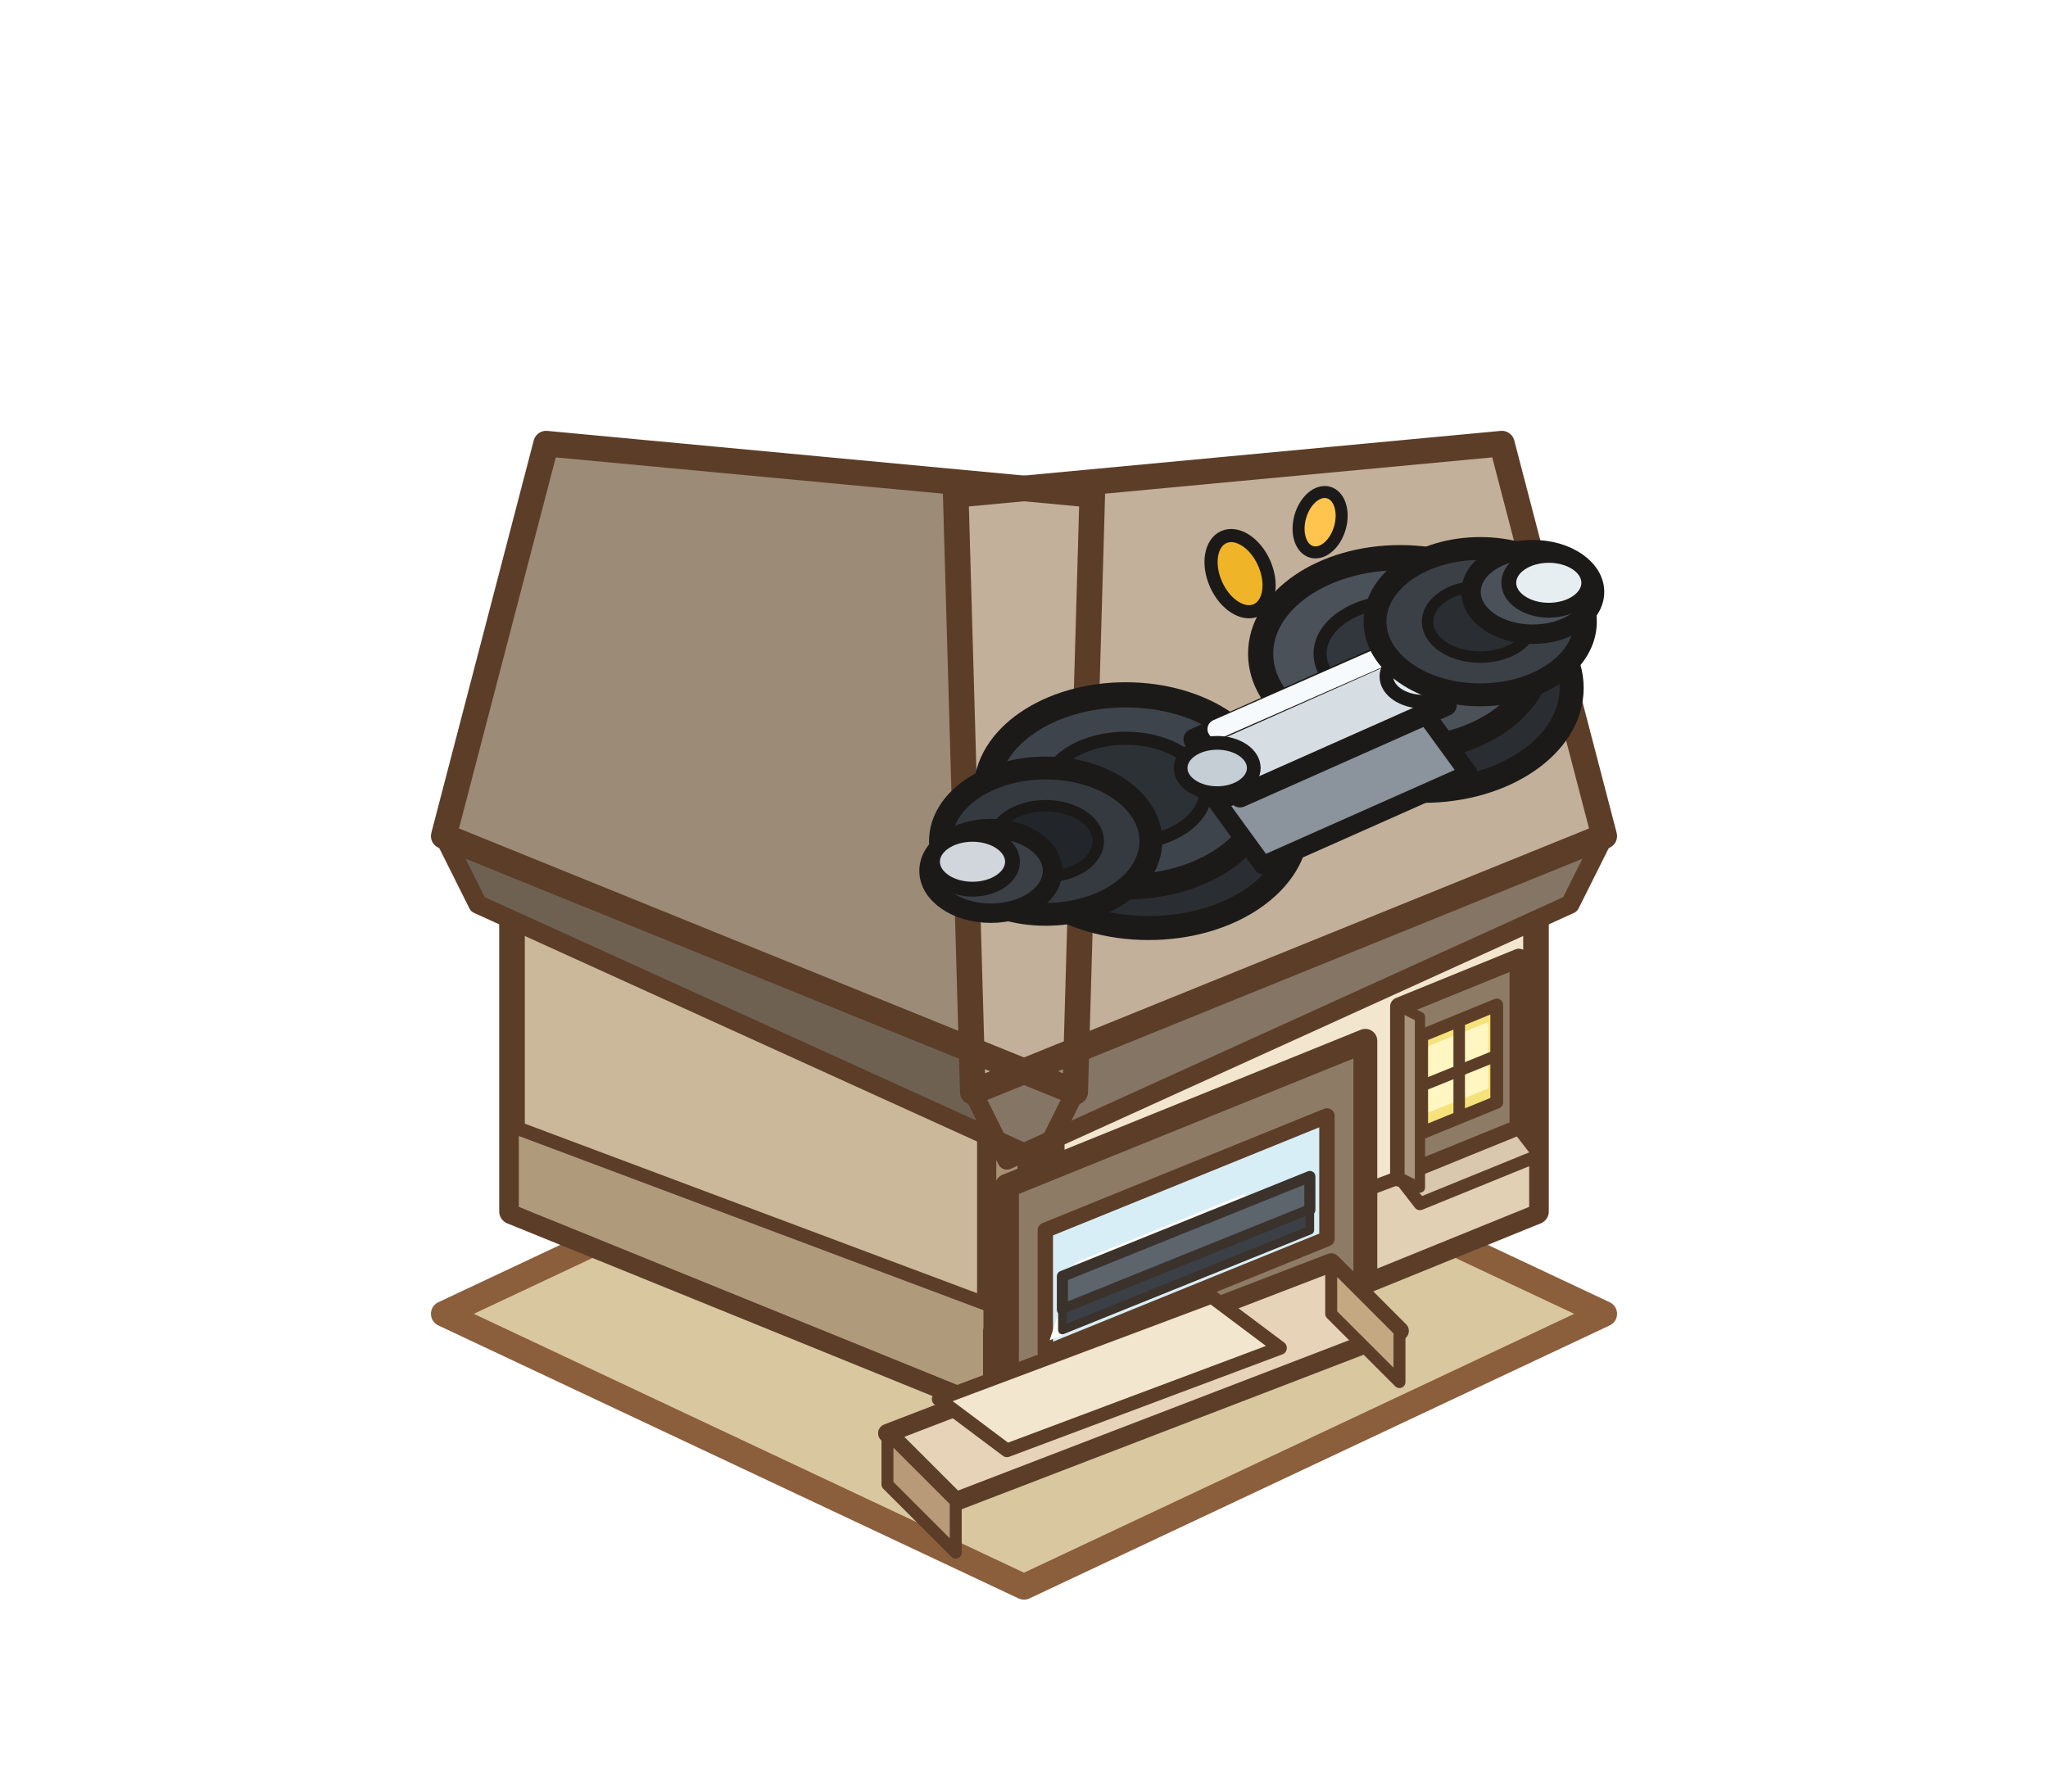
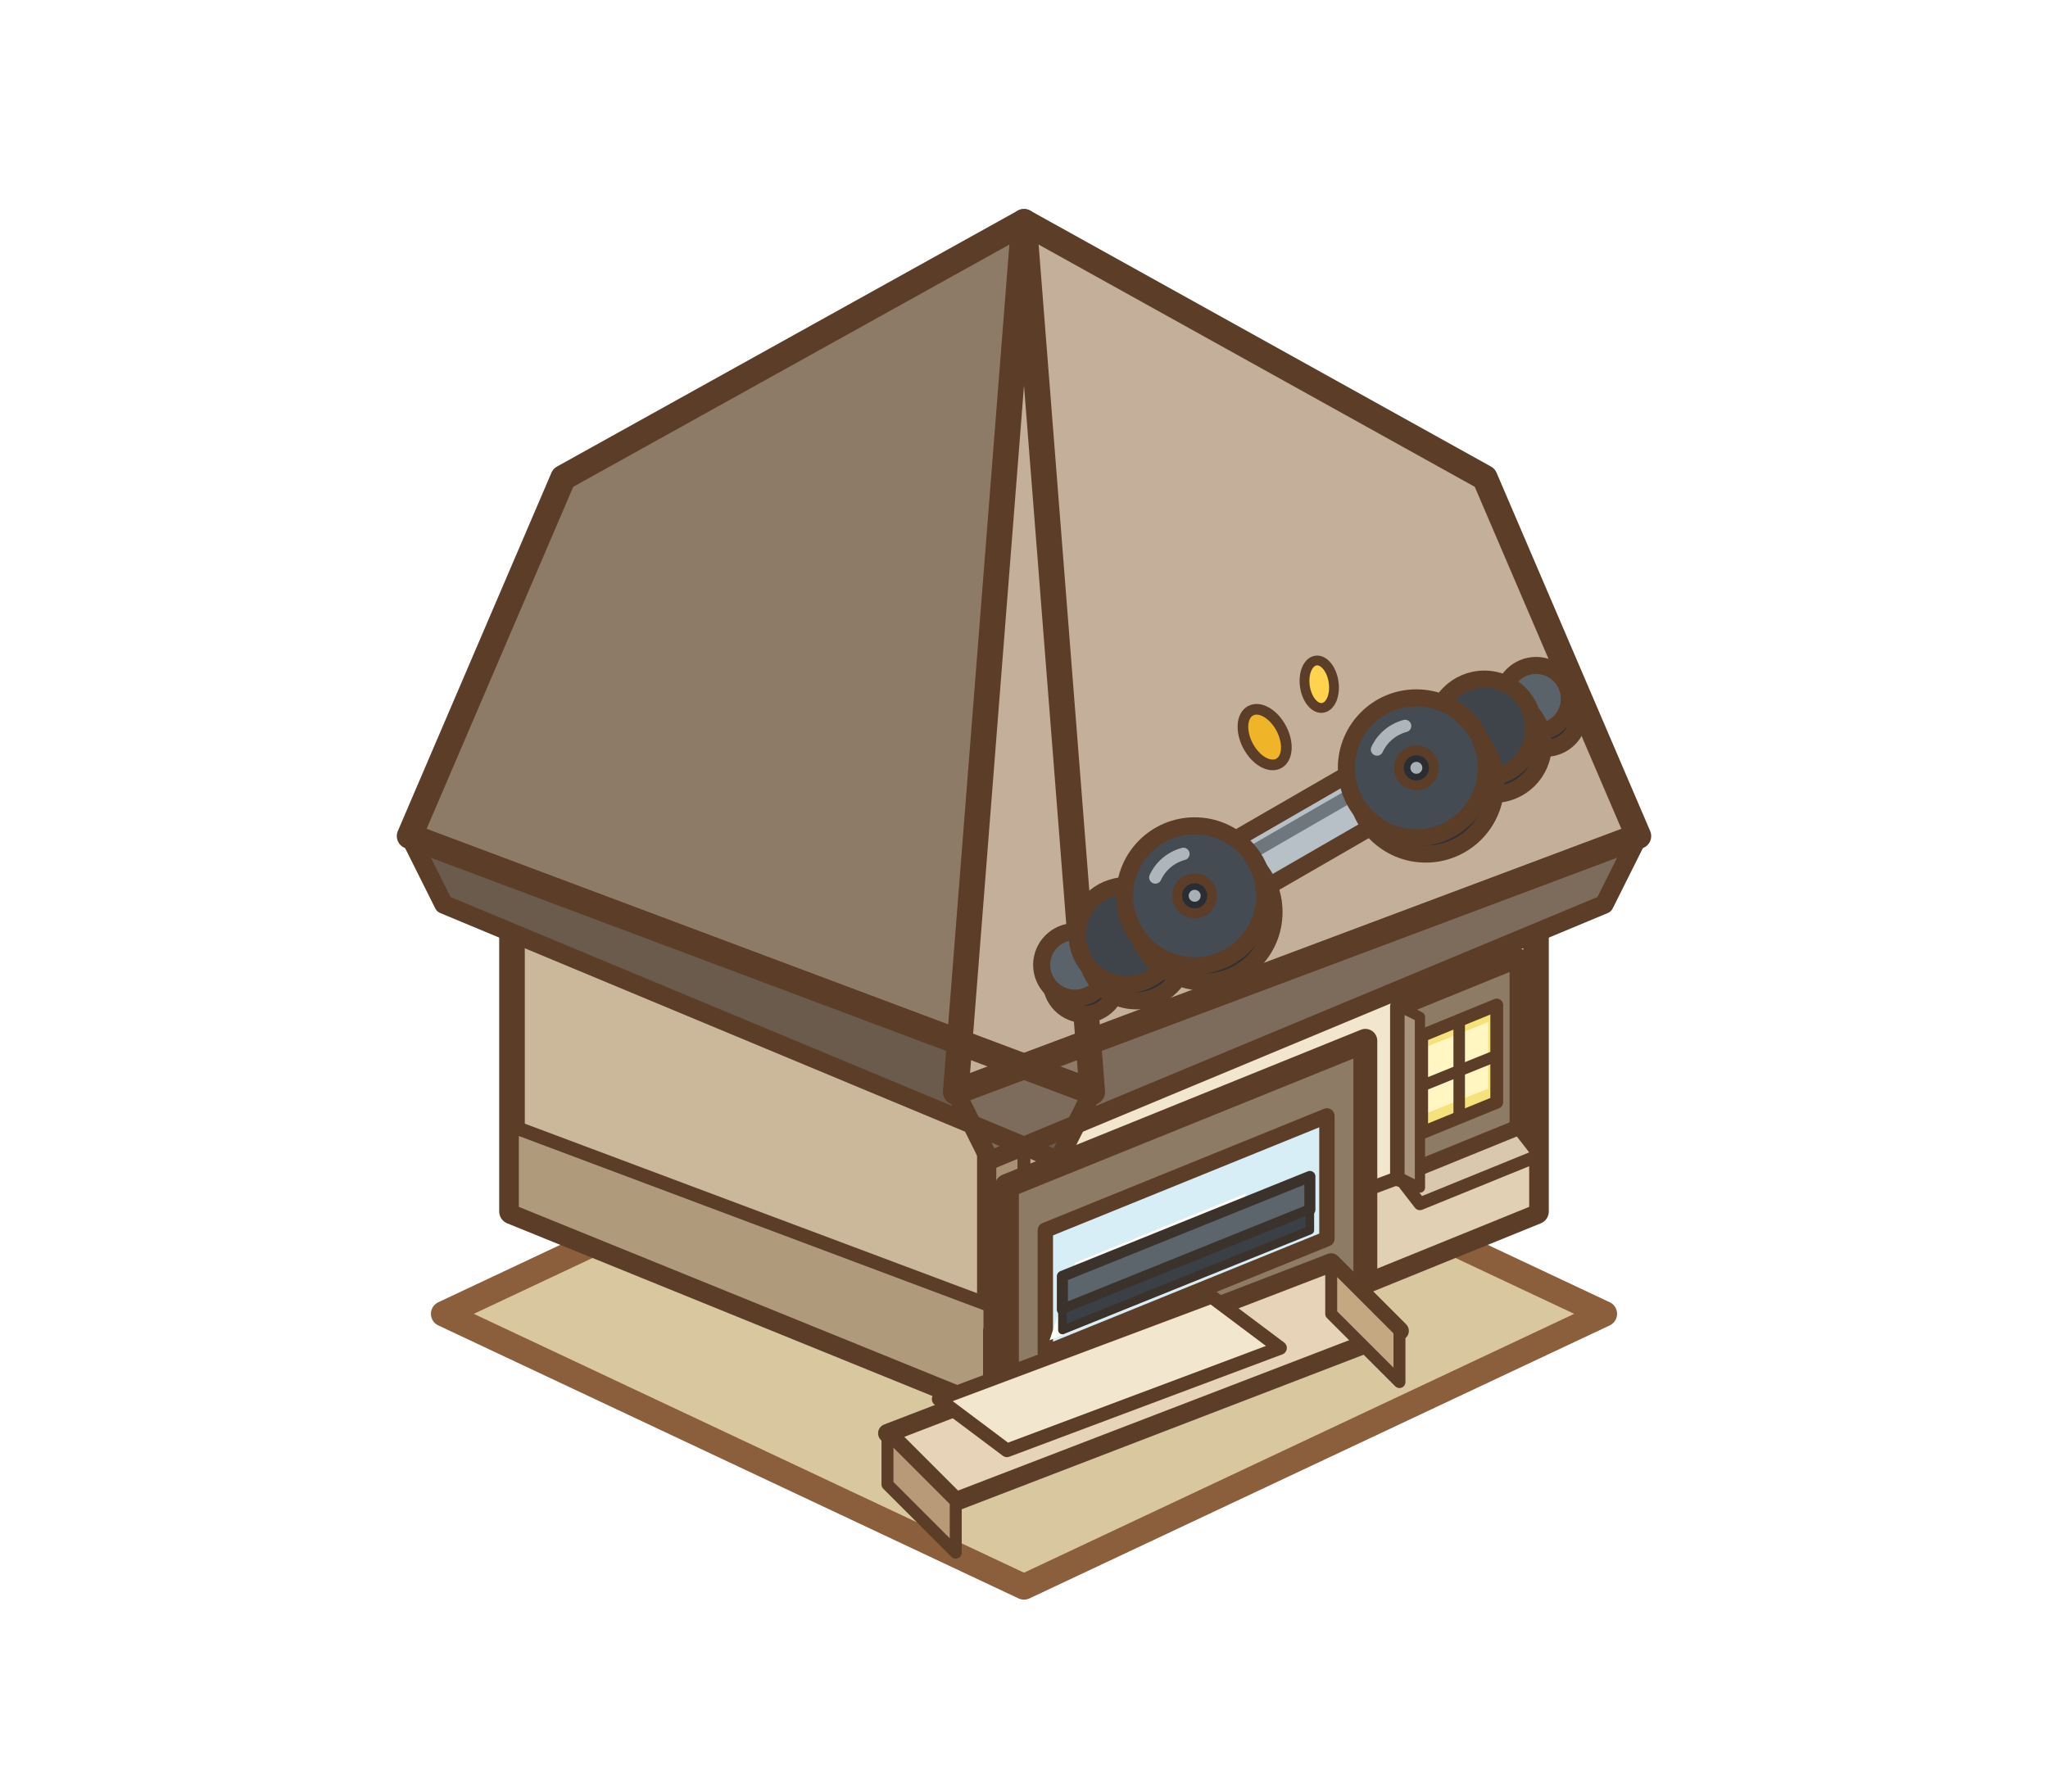
<svg xmlns="http://www.w3.org/2000/svg" viewBox="0 0 240 210" fill="none">
  <style>
    svg, svg * { pointer-events: none; }
-     .bell { transform-box: view-box; transform-origin: 148px 86px; animation: bob 3.2s ease-in-out infinite; }
+     .bell { transform-box: view-box; transform-origin: 153px 98px; animation: bob 3.2s ease-in-out infinite; }
    .glint { animation: glint 2.8s ease-in-out infinite; }
    .lamp { animation: breathe 3.6s ease-in-out infinite; }
    @keyframes bob {
      0%, 100% { transform: translate(0, 0) rotate(-3.5deg); }
      50% { transform: translate(0, -7px) rotate(4.5deg); }
    }
    @keyframes glint {
      0%, 100% { opacity: .08; }
      50% { opacity: 1; }
    }
    @keyframes breathe {
      0%, 100% { opacity: .22; }
      50% { opacity: 1; }
    }
  </style>
  <polygon points="120,186 188,154 120,122 52,154" fill="#d9c7a0" stroke="#8b5e3c" stroke-width="3" stroke-linejoin="round" />
  <polygon points="124,168 60,142 60,92 124,116" fill="#cbb89a" stroke="#5c3d28" stroke-width="3" stroke-linejoin="round" />
  <polygon points="116,168 180,142 180,92 116,116" fill="#f3e6cf" stroke="#5c3d28" stroke-width="3" stroke-linejoin="round" />
  <polygon points="124,168 60,142 60,132 124,156" fill="#b09a7c" stroke="#5c3d28" stroke-width="1.6" stroke-linejoin="round" />
  <polygon points="116,168 180,142 180,132 116,156" fill="#e2d0b4" stroke="#5c3d28" stroke-width="1.6" stroke-linejoin="round" />
  <polygon points="116,168 120,170 120,114 116,112" fill="#a89074" stroke="#5c3d28" stroke-width="1.5" stroke-linejoin="round" />
  <polygon points="120,170 124,168 124,112 120,114" fill="#c4b094" stroke="#5c3d28" stroke-width="1.5" stroke-linejoin="round" />
  <polygon points="164,118 178,112.3 178,132.3 164,138" fill="#8d7b66" stroke="#5c3d28" stroke-width="2.2" stroke-linejoin="round" />
  <polygon points="166.6,121.4 175.4,117.8 175.4,129.2 166.6,132.8" fill="#f6e27a" stroke="#5c3d28" stroke-width="1.5" stroke-linejoin="round" />
  <path class="lamp" d="M167.4,122.6 L174.4,119.8 L174.4,127.6 L167.4,130.4 Z" fill="#fff6c2" />
  <path d="M171,119.6 L171,131" stroke="#5c3d28" stroke-width="1.35" stroke-linecap="round" />
  <path d="M166.8,127.2 L175.2,123.8" stroke="#5c3d28" stroke-width="1.35" stroke-linecap="round" />
  <polygon points="164,138 178,132.3 180.4,135.4 166.4,141.1" fill="#d9c7ae" stroke="#5c3d28" stroke-width="1.5" stroke-linejoin="round" />
  <polygon points="164,118 166.4,119.2 166.4,139.2 164,138" fill="#a8947c" stroke="#5c3d28" stroke-width="1.2" stroke-linejoin="round" />
  <polygon points="118,139 160,122 160,150 118,167" fill="#8d7b66" stroke="#5c3d28" stroke-width="2.8" stroke-linejoin="round" />
  <polygon points="122.5,144.2 155.5,130.8 155.5,145.2 122.5,158.6" fill="#d7eef6" stroke="#5c3d28" stroke-width="1.8" stroke-linejoin="round" />
  <path class="glint" d="M126,148 L146,139.9 L143,149 L123,157.1 Z" fill="#fffef8" />
  <polygon points="124.5,149.6 153.5,137.9 153.5,141.8 124.5,153.5" fill="#5c646c" stroke="#3b322c" stroke-width="1.3" stroke-linejoin="round" />
  <polygon points="124.5,153.5 153.5,141.8 153.5,144.2 124.5,155.9" fill="#3a4046" stroke="#3b322c" stroke-width="1" stroke-linejoin="round" />
  <polygon points="112,176 164,156 156,148 104,168" fill="#e6d3b8" stroke="#5c3d28" stroke-width="2.2" stroke-linejoin="round" />
  <polygon points="104,168 112,176 112,182 104,174" fill="#b89a78" stroke="#5c3d28" stroke-width="1.4" stroke-linejoin="round" />
  <polygon points="164,156 156,148 156,154 164,162" fill="#c4a882" stroke="#5c3d28" stroke-width="1.4" stroke-linejoin="round" />
  <polygon points="118,170 150,158 142,152 110,164" fill="#f3e6cf" stroke="#5c3d28" stroke-width="1.6" stroke-linejoin="round" />
-   <path d="M52,98 L126,128 L122,136 L56,106 Z" fill="#6f6152" />
-   <path d="M188,98 L114,128 L118,136 L184,106 Z" fill="#857564" />
-   <path d="M52,98 L126,128 L128,58 L64,52 Z" fill="#9c8b76" />
-   <path d="M188,98 L114,128 L112,58 L176,52 Z" fill="#c2b09a" />
-   <path d="M52,98 L126,128 L128,58 L64,52 Z" fill="none" stroke="#5c3d28" stroke-width="3" stroke-linejoin="round" />
-   <path d="M188,98 L114,128 L112,58 L176,52 Z" fill="none" stroke="#5c3d28" stroke-width="3" stroke-linejoin="round" />
-   <path d="M52,98 L126,128 L122,136 L56,106 Z" fill="none" stroke="#5c3d28" stroke-width="2.2" stroke-linejoin="round" />
-   <path d="M188,98 L114,128 L118,136 L184,106 Z" fill="none" stroke="#5c3d28" stroke-width="2.2" stroke-linejoin="round" />
+   <path d="M48,98 L128,128 L124,136 L52,106 Z" fill="#6a5b4c" />
+   <path d="M192,98 L112,128 L116,136 L188,106 Z" fill="#7d6c5c" />
+   <path d="M48,98 L128,128 L120,26 L66,56 Z" fill="#8d7b68" />
+   <path d="M192,98 L112,128 L120,26 L174,56 Z" fill="#c4b09a" />
+   <path d="M48,98 L128,128 L120,26 L66,56 Z" fill="none" stroke="#5c3d28" stroke-width="3" stroke-linejoin="round" />
+   <path d="M192,98 L112,128 L120,26 L174,56 Z" fill="none" stroke="#5c3d28" stroke-width="3" stroke-linejoin="round" />
+   <path d="M48,98 L128,128 L124,136 L52,106 Z" fill="none" stroke="#5c3d28" stroke-width="2.2" stroke-linejoin="round" />
+   <path d="M192,98 L112,128 L116,136 L188,106 Z" fill="none" stroke="#5c3d28" stroke-width="2.2" stroke-linejoin="round" />
  <g class="bell">
-     <g transform="translate(148,86) scale(1.34) translate(-152,-84)">
-       <ellipse cx="142" cy="92" rx="13" ry="9" fill="#2a2d31" stroke="#1c1a18" stroke-width="2.1" />
-       <ellipse cx="140" cy="89" rx="12.2" ry="8.4" fill="#3e444b" stroke="#1c1a18" stroke-width="2.2" />
-       <ellipse cx="140" cy="89" rx="7" ry="4.6" fill="#2c3136" stroke="#1c1a18" stroke-width="1.15" />
-       <ellipse cx="166" cy="80" rx="13" ry="9" fill="#2a2d31" stroke="#1c1a18" stroke-width="2.1" />
-       <ellipse cx="164" cy="77" rx="12.2" ry="8.4" fill="#4a5158" stroke="#1c1a18" stroke-width="2.2" />
-       <ellipse cx="164" cy="77" rx="7" ry="4.6" fill="#32373d" stroke="#1c1a18" stroke-width="1.15" />
-       <polygon points="148,90 166,82 170,87.5 152,95.5" fill="#8b949c" stroke="#1c1a18" stroke-width="1.6" stroke-linejoin="round" />
-       <polygon points="146,84.5 164,76.5 168,81.5 150,89.5" fill="#d7dee3" stroke="#1c1a18" stroke-width="1.9" stroke-linejoin="round" />
-       <path d="M148,83.6 L163,77" stroke="#f7fafc" stroke-width="1.7" stroke-linecap="round" />
-       <ellipse cx="148" cy="87" rx="3.2" ry="2.2" fill="#c5ced4" stroke="#1c1a18" stroke-width="1.2" />
-       <ellipse cx="166" cy="79" rx="3.2" ry="2.2" fill="#e4eaee" stroke="#1c1a18" stroke-width="1.2" />
-       <ellipse cx="133" cy="93.4" rx="9.2" ry="6.4" fill="#353a40" stroke="#1c1a18" stroke-width="2" />
-       <ellipse cx="133" cy="93.4" rx="4.6" ry="3.1" fill="#22262a" stroke="#1c1a18" stroke-width="1" />
-       <ellipse cx="171" cy="74.2" rx="9.2" ry="6.4" fill="#3a4046" stroke="#1c1a18" stroke-width="2" />
-       <ellipse cx="171" cy="74.2" rx="4.6" ry="3.1" fill="#2a2e33" stroke="#1c1a18" stroke-width="1" />
-       <ellipse cx="128.2" cy="96" rx="5.4" ry="3.7" fill="#3a4046" stroke="#1c1a18" stroke-width="1.7" />
-       <ellipse cx="126.6" cy="95.2" rx="3.5" ry="2.4" fill="#d0d6db" stroke="#1c1a18" stroke-width="1.3" />
-       <ellipse cx="175.6" cy="71.6" rx="5.4" ry="3.7" fill="#4a5158" stroke="#1c1a18" stroke-width="1.7" />
-       <ellipse cx="177" cy="70.8" rx="3.5" ry="2.4" fill="#e7eef2" stroke="#1c1a18" stroke-width="1.3" />
-       <ellipse cx="150" cy="70" rx="2.3" ry="3.5" fill="#f0b429" stroke="#1c1a18" stroke-width="1.15" transform="rotate(-24 150 70)" />
-       <ellipse cx="157" cy="65.5" rx="1.8" ry="2.7" fill="#ffc44d" stroke="#1c1a18" stroke-width="1.05" transform="rotate(16 157 65.5)" />
-     </g>
+     <path d="M138.32,102.10 L164.30,87.10 A3.35,3.35 0 0 1 167.66,92.90 L141.68,107.90 A3.35,3.35 0 0 1 138.32,102.10 Z" fill="#b7c0c6" stroke="#5c3d28" stroke-width="2" stroke-linejoin="round" />
+     <path d="M143.29,101.89 L161.64,91.29" stroke="#6e777e" stroke-width="1.55" stroke-linecap="round" />
+     <circle cx="127.07" cy="115.01" r="3.9" fill="#2c3036" stroke="#5c3d28" stroke-width="2" />
+     <circle cx="125.97" cy="113.10" r="3.9" fill="#5a626a" stroke="#5c3d28" stroke-width="2" />
+     <circle cx="133.13" cy="111.51" r="5.8" fill="#2c3036" stroke="#5c3d28" stroke-width="2" />
+     <circle cx="132.03" cy="109.60" r="5.8" fill="#3e444a" stroke="#5c3d28" stroke-width="2" />
+     <circle cx="141.10" cy="106.91" r="8.2" fill="#2c3036" stroke="#5c3d28" stroke-width="2" />
+     <circle cx="140.00" cy="105.00" r="8.2" fill="#454b52" stroke="#5c3d28" stroke-width="2" />
+     <circle cx="140.00" cy="105.00" r="2.05" fill="#2a2e32" stroke="#5c3d28" stroke-width="1.15" />
+     <circle cx="140.00" cy="105.00" r="0.7" fill="#a8b0b6" />
+     <path d="M135.39,102.85 A5.08,5.08 0 0 1 138.68,100.09" fill="none" stroke="#aeb6bc" stroke-width="1.45" stroke-linecap="round" />
+     <circle cx="181.11" cy="83.81" r="3.9" fill="#2c3036" stroke="#5c3d28" stroke-width="2" />
+     <circle cx="180.01" cy="81.90" r="3.9" fill="#5a626a" stroke="#5c3d28" stroke-width="2" />
+     <circle cx="175.05" cy="87.31" r="5.8" fill="#2c3036" stroke="#5c3d28" stroke-width="2" />
+     <circle cx="173.95" cy="85.40" r="5.8" fill="#3e444a" stroke="#5c3d28" stroke-width="2" />
+     <circle cx="167.08" cy="91.91" r="8.2" fill="#2c3036" stroke="#5c3d28" stroke-width="2" />
+     <circle cx="165.98" cy="90.00" r="8.2" fill="#454b52" stroke="#5c3d28" stroke-width="2" />
+     <circle cx="165.98" cy="90.00" r="2.05" fill="#2a2e32" stroke="#5c3d28" stroke-width="1.15" />
+     <circle cx="165.98" cy="90.00" r="0.7" fill="#a8b0b6" />
+     <path d="M161.37,87.85 A5.08,5.08 0 0 1 164.66,85.09" fill="none" stroke="#aeb6bc" stroke-width="1.45" stroke-linecap="round" />
+     <ellipse cx="148.2" cy="86.4" rx="2.2" ry="3.5" fill="#f0b429" stroke="#5c3d28" stroke-width="1.25" transform="rotate(-28 148.2 86.4)" />
+     <ellipse cx="154.6" cy="80.2" rx="1.7" ry="2.8" fill="#ffd34d" stroke="#5c3d28" stroke-width="1.15" transform="rotate(-8 154.6 80.2)" />
  </g>
</svg>
